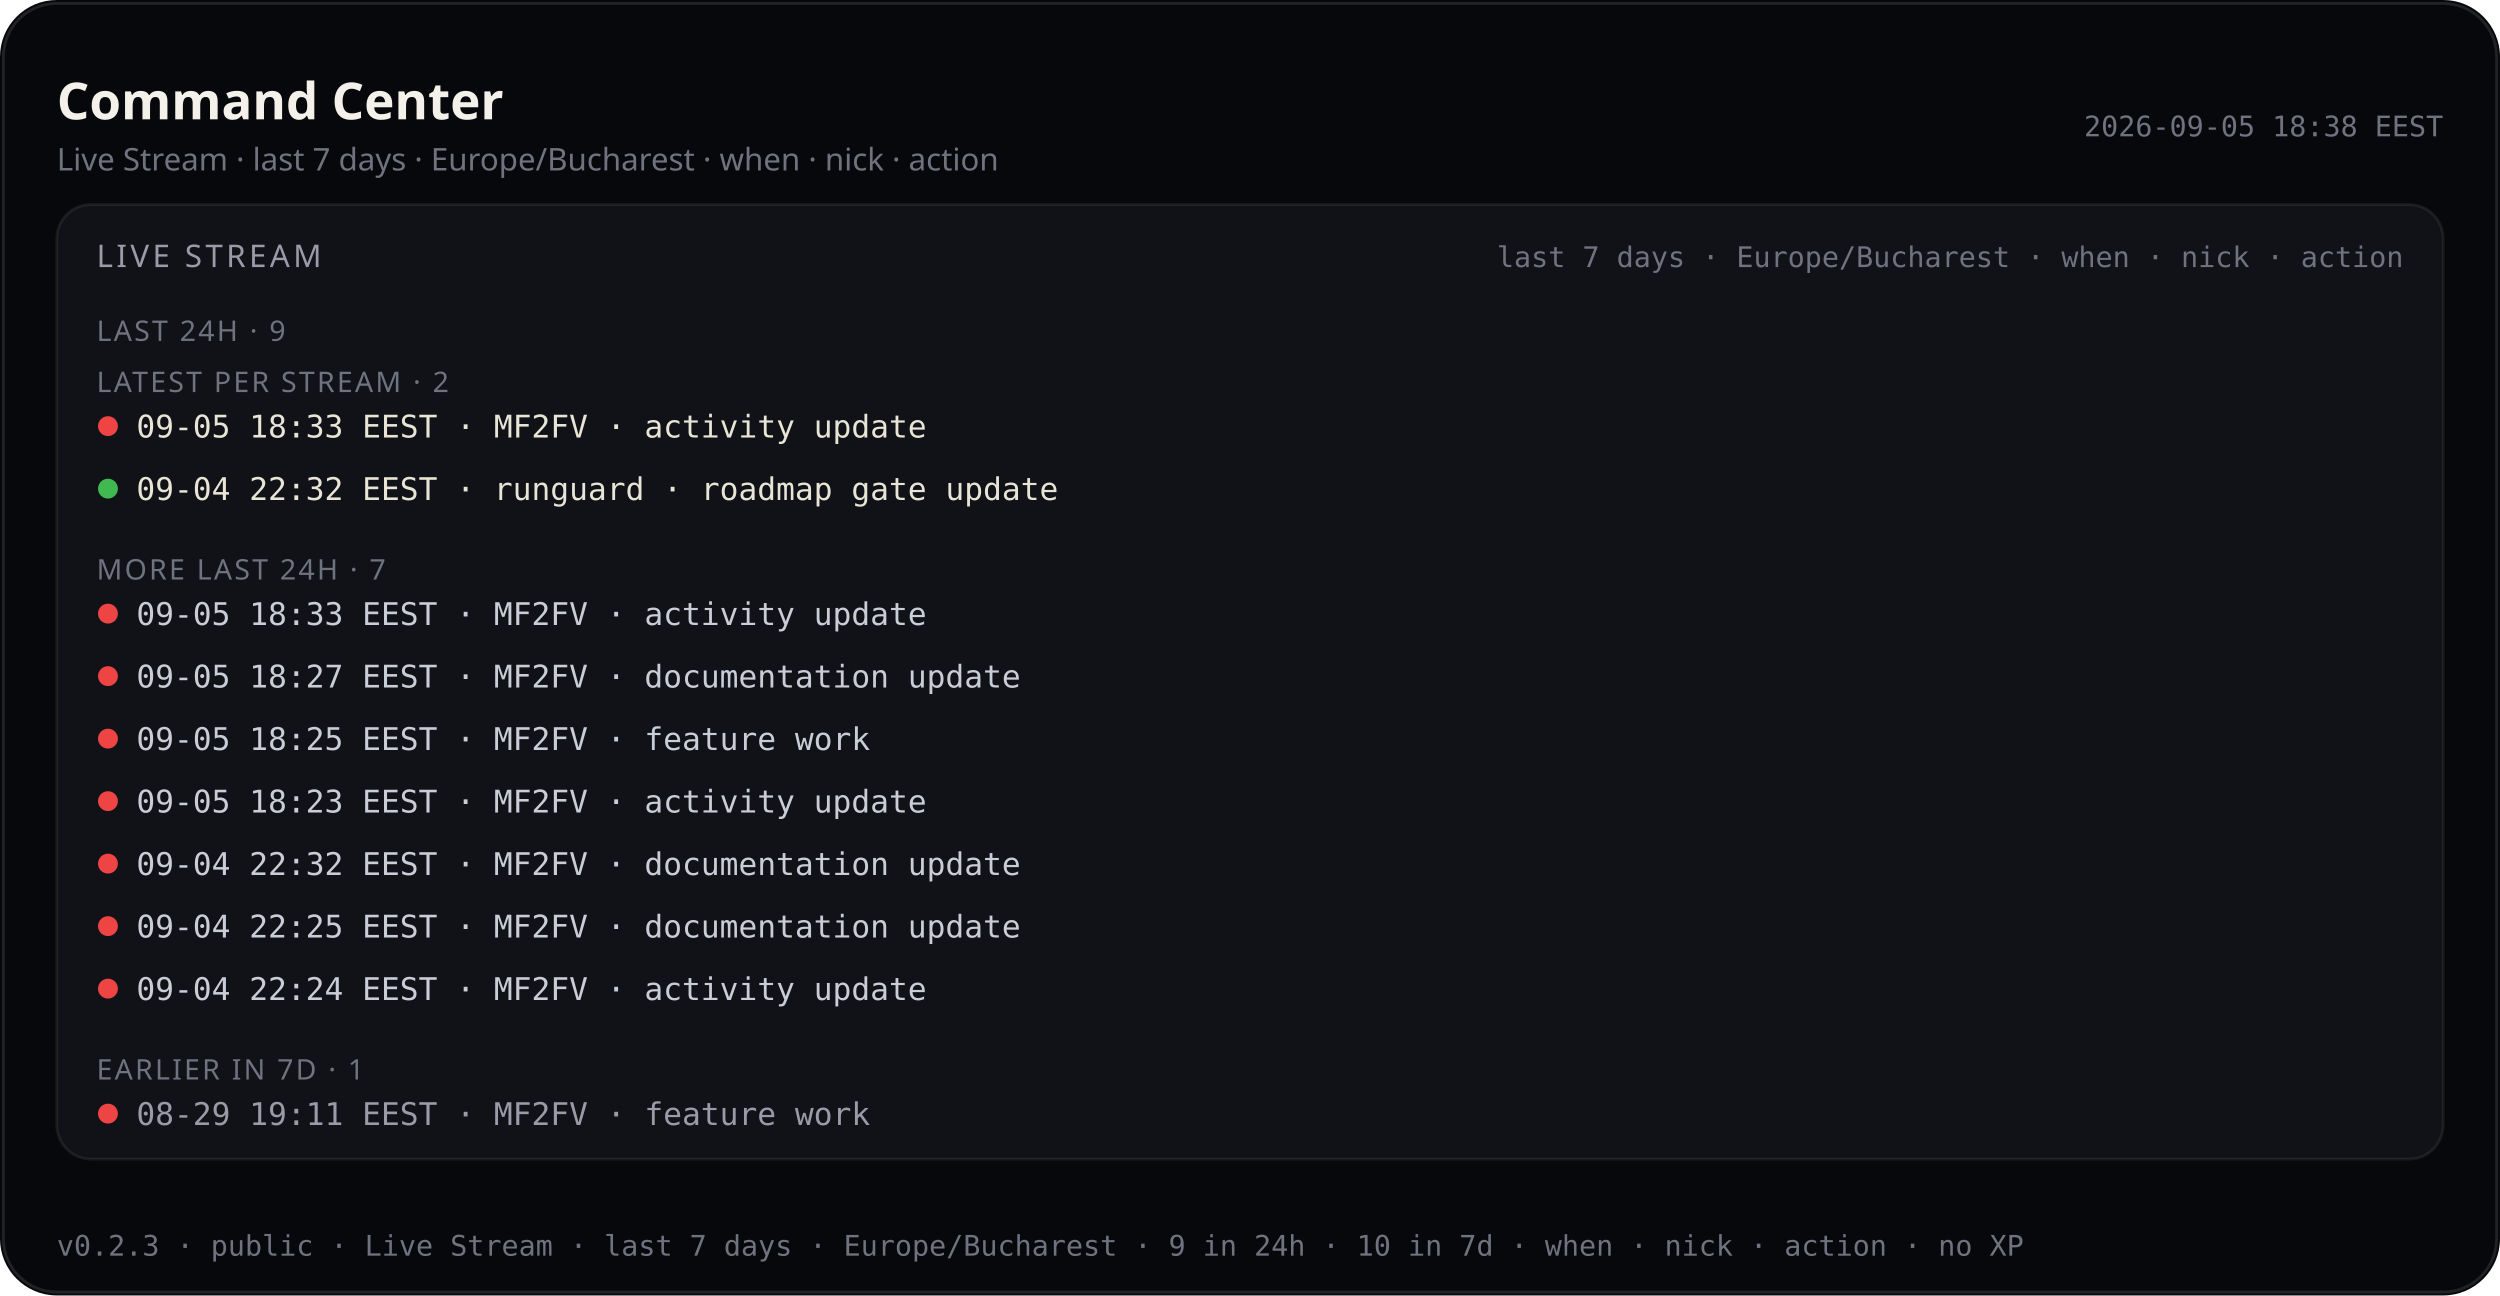
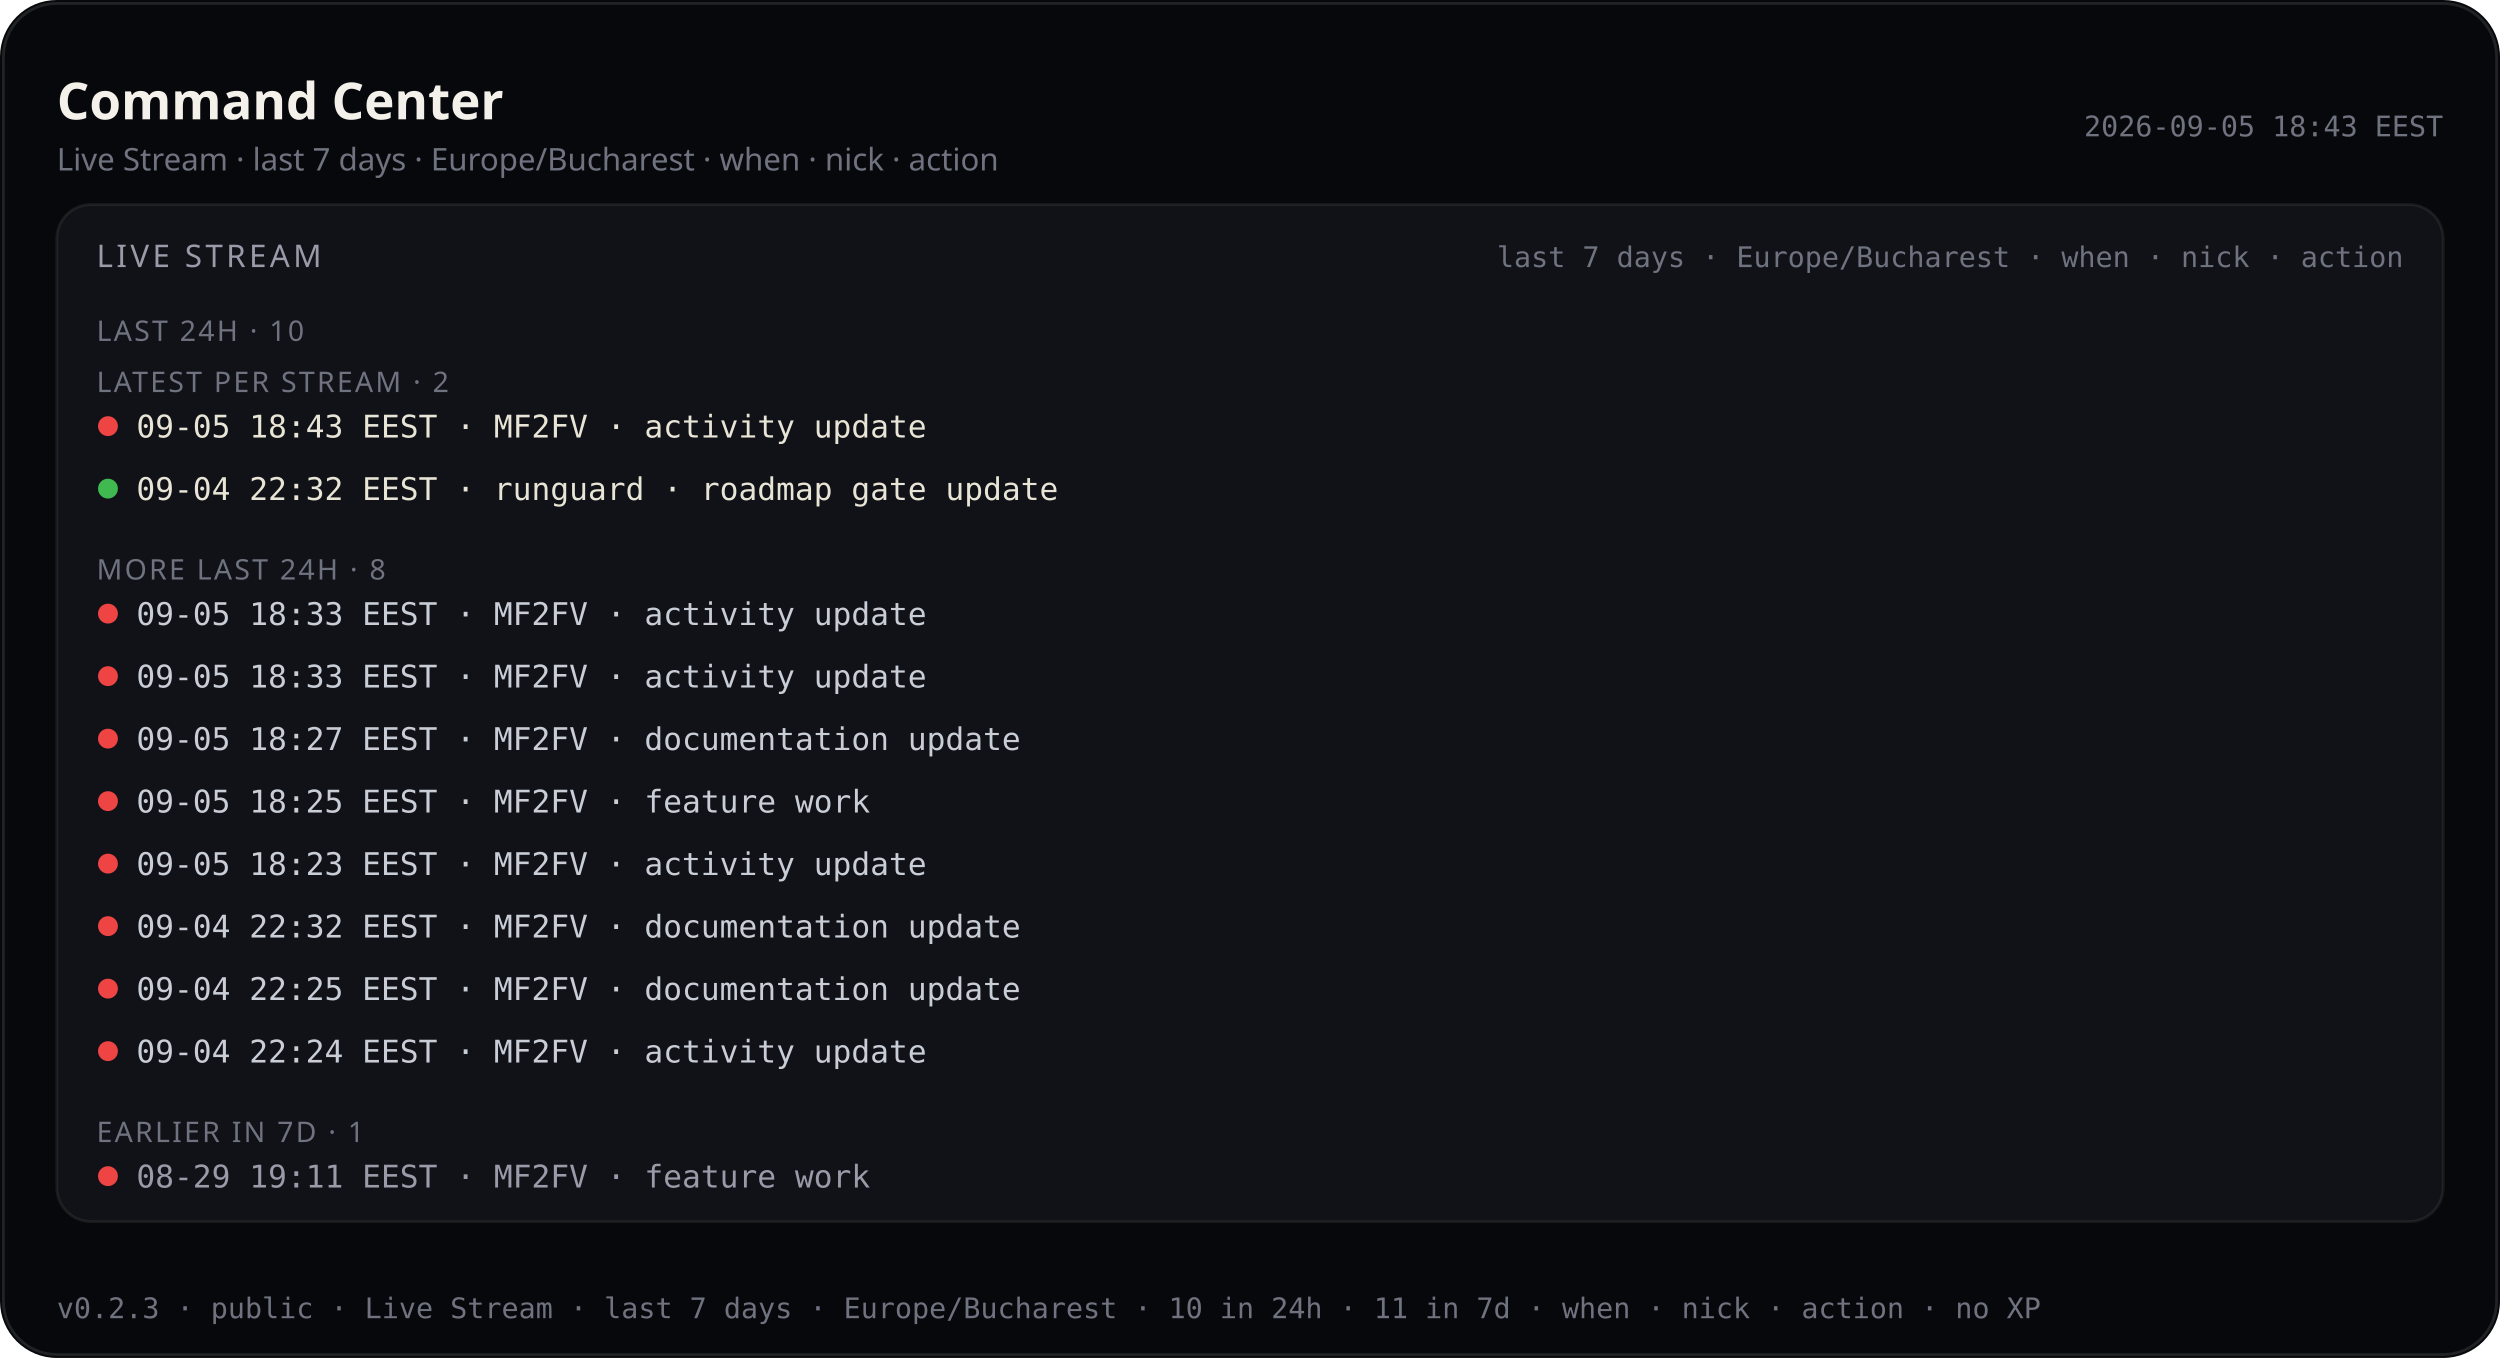
- <svg xmlns="http://www.w3.org/2000/svg" viewBox="0 0 880 456.0" width="880" height="456.0" role="img" aria-label="Command Center — Live Stream last 7 days (public)">
-   <rect width="880" height="456.0" rx="20" fill="#07080b" />
-   <rect x="1.2" y="1.2" width="877.6" height="453.6" rx="18.8" fill="none" stroke="rgba(232,228,214,0.12)" />
+ <svg xmlns="http://www.w3.org/2000/svg" viewBox="0 0 880 478.0" width="880" height="478.0" role="img" aria-label="Command Center — Live Stream last 7 days (public)">
+   <rect width="880" height="478.0" rx="20" fill="#07080b" />
+   <rect x="1.2" y="1.2" width="877.6" height="475.6" rx="18.8" fill="none" stroke="rgba(232,228,214,0.12)" />
  <text x="20" y="42" fill="#f4f1ea" font-size="18" font-family="ui-sans-serif, system-ui, sans-serif" font-weight="600">Command Center</text>
  <text x="20" y="60" fill="#6f7380" font-size="11" font-family="ui-sans-serif, system-ui, sans-serif">Live Stream · last 7 days · Europe/Bucharest · when · nick · action</text>
-   <text x="860" y="48" fill="#6f7380" font-size="10" text-anchor="end" font-family="ui-monospace, SFMono-Regular, monospace">2026-09-05 18:38 EEST</text>
-   <rect x="20" y="72" width="840" height="336.0" rx="12" fill="#101218" stroke="rgba(232,228,214,0.08)" />
+   <text x="860" y="48" fill="#6f7380" font-size="10" text-anchor="end" font-family="ui-monospace, SFMono-Regular, monospace">2026-09-05 18:43 EEST</text>
+   <rect x="20" y="72" width="840" height="358.0" rx="12" fill="#101218" stroke="rgba(232,228,214,0.08)" />
  <text x="34" y="94" fill="#9a9aa8" font-size="11" font-family="ui-sans-serif, system-ui, sans-serif" letter-spacing="1.2">LIVE STREAM</text>
  <text x="846" y="94" fill="#6f7380" font-size="10" text-anchor="end" font-family="ui-monospace, SFMono-Regular, monospace">last 7 days · Europe/Bucharest · when · nick · action</text>
  <defs>
    <clipPath id="live-stream-clip-pub">
-       <rect x="20" y="72" width="840" height="336.0" />
+       <rect x="20" y="72" width="840" height="358.0" />
    </clipPath>
  </defs>
  <g clip-path="url(#live-stream-clip-pub)">
-     <text x="34" y="120" fill="#6f7380" font-size="10" font-family="ui-sans-serif, system-ui, sans-serif" letter-spacing="0.8">LAST 24H · 9</text>
+     <text x="34" y="120" fill="#6f7380" font-size="10" font-family="ui-sans-serif, system-ui, sans-serif" letter-spacing="0.8">LAST 24H · 10</text>
    <text x="34" y="138.0" fill="#6f7380" font-size="10" font-family="ui-sans-serif, system-ui, sans-serif" letter-spacing="0.8">LATEST PER STREAM · 2</text>
    <circle cx="38" cy="150.0" r="3.5" fill="#ef4444" />
-     <text x="48" y="154.0" fill="#e8e4d6" font-size="11" font-family="ui-monospace, SFMono-Regular, monospace">09-05 18:33 EEST · MF2FV · activity update</text>
+     <text x="48" y="154.0" fill="#e8e4d6" font-size="11" font-family="ui-monospace, SFMono-Regular, monospace">09-05 18:43 EEST · MF2FV · activity update</text>
    <circle cx="38" cy="172.0" r="3.5" fill="#3fb950" />
    <text x="48" y="176.0" fill="#e8e4d6" font-size="11" font-family="ui-monospace, SFMono-Regular, monospace">09-04 22:32 EEST · runguard · roadmap gate update</text>
-     <text x="34" y="204.0" fill="#6f7380" font-size="10" font-family="ui-sans-serif, system-ui, sans-serif" letter-spacing="0.8">MORE LAST 24H · 7</text>
+     <text x="34" y="204.0" fill="#6f7380" font-size="10" font-family="ui-sans-serif, system-ui, sans-serif" letter-spacing="0.8">MORE LAST 24H · 8</text>
    <circle cx="38" cy="216.0" r="3.5" fill="#ef4444" />
    <text x="48" y="220.0" fill="#c9cdd6" font-size="11" font-family="ui-monospace, SFMono-Regular, monospace">09-05 18:33 EEST · MF2FV · activity update</text>
    <circle cx="38" cy="238.0" r="3.5" fill="#ef4444" />
-     <text x="48" y="242.0" fill="#c9cdd6" font-size="11" font-family="ui-monospace, SFMono-Regular, monospace">09-05 18:27 EEST · MF2FV · documentation update</text>
+     <text x="48" y="242.0" fill="#c9cdd6" font-size="11" font-family="ui-monospace, SFMono-Regular, monospace">09-05 18:33 EEST · MF2FV · activity update</text>
    <circle cx="38" cy="260.0" r="3.5" fill="#ef4444" />
-     <text x="48" y="264.0" fill="#c9cdd6" font-size="11" font-family="ui-monospace, SFMono-Regular, monospace">09-05 18:25 EEST · MF2FV · feature work</text>
+     <text x="48" y="264.0" fill="#c9cdd6" font-size="11" font-family="ui-monospace, SFMono-Regular, monospace">09-05 18:27 EEST · MF2FV · documentation update</text>
    <circle cx="38" cy="282.0" r="3.5" fill="#ef4444" />
-     <text x="48" y="286.0" fill="#c9cdd6" font-size="11" font-family="ui-monospace, SFMono-Regular, monospace">09-05 18:23 EEST · MF2FV · activity update</text>
+     <text x="48" y="286.0" fill="#c9cdd6" font-size="11" font-family="ui-monospace, SFMono-Regular, monospace">09-05 18:25 EEST · MF2FV · feature work</text>
    <circle cx="38" cy="304.0" r="3.5" fill="#ef4444" />
-     <text x="48" y="308.0" fill="#c9cdd6" font-size="11" font-family="ui-monospace, SFMono-Regular, monospace">09-04 22:32 EEST · MF2FV · documentation update</text>
+     <text x="48" y="308.0" fill="#c9cdd6" font-size="11" font-family="ui-monospace, SFMono-Regular, monospace">09-05 18:23 EEST · MF2FV · activity update</text>
    <circle cx="38" cy="326.0" r="3.5" fill="#ef4444" />
-     <text x="48" y="330.0" fill="#c9cdd6" font-size="11" font-family="ui-monospace, SFMono-Regular, monospace">09-04 22:25 EEST · MF2FV · documentation update</text>
+     <text x="48" y="330.0" fill="#c9cdd6" font-size="11" font-family="ui-monospace, SFMono-Regular, monospace">09-04 22:32 EEST · MF2FV · documentation update</text>
    <circle cx="38" cy="348.0" r="3.5" fill="#ef4444" />
-     <text x="48" y="352.0" fill="#c9cdd6" font-size="11" font-family="ui-monospace, SFMono-Regular, monospace">09-04 22:24 EEST · MF2FV · activity update</text>
-     <text x="34" y="380.0" fill="#6f7380" font-size="10" font-family="ui-sans-serif, system-ui, sans-serif" letter-spacing="0.8">EARLIER IN 7D · 1</text>
-     <circle cx="38" cy="392.0" r="3.5" fill="#ef4444" />
-     <text x="48" y="396.0" fill="#9a9aa8" font-size="11" font-family="ui-monospace, SFMono-Regular, monospace">08-29 19:11 EEST · MF2FV · feature work</text>
+     <text x="48" y="352.0" fill="#c9cdd6" font-size="11" font-family="ui-monospace, SFMono-Regular, monospace">09-04 22:25 EEST · MF2FV · documentation update</text>
+     <circle cx="38" cy="370.0" r="3.5" fill="#ef4444" />
+     <text x="48" y="374.0" fill="#c9cdd6" font-size="11" font-family="ui-monospace, SFMono-Regular, monospace">09-04 22:24 EEST · MF2FV · activity update</text>
+     <text x="34" y="402.0" fill="#6f7380" font-size="10" font-family="ui-sans-serif, system-ui, sans-serif" letter-spacing="0.8">EARLIER IN 7D · 1</text>
+     <circle cx="38" cy="414.0" r="3.5" fill="#ef4444" />
+     <text x="48" y="418.0" fill="#9a9aa8" font-size="11" font-family="ui-monospace, SFMono-Regular, monospace">08-29 19:11 EEST · MF2FV · feature work</text>
  </g>
-   <text x="20" y="442.0" fill="#6f7380" font-size="10" font-family="ui-monospace, SFMono-Regular, monospace">v0.2.3 · public · Live Stream · last 7 days · Europe/Bucharest · 9 in 24h · 10 in 7d · when · nick · action · no XP</text>
+   <text x="20" y="464.0" fill="#6f7380" font-size="10" font-family="ui-monospace, SFMono-Regular, monospace">v0.2.3 · public · Live Stream · last 7 days · Europe/Bucharest · 10 in 24h · 11 in 7d · when · nick · action · no XP</text>
</svg>
